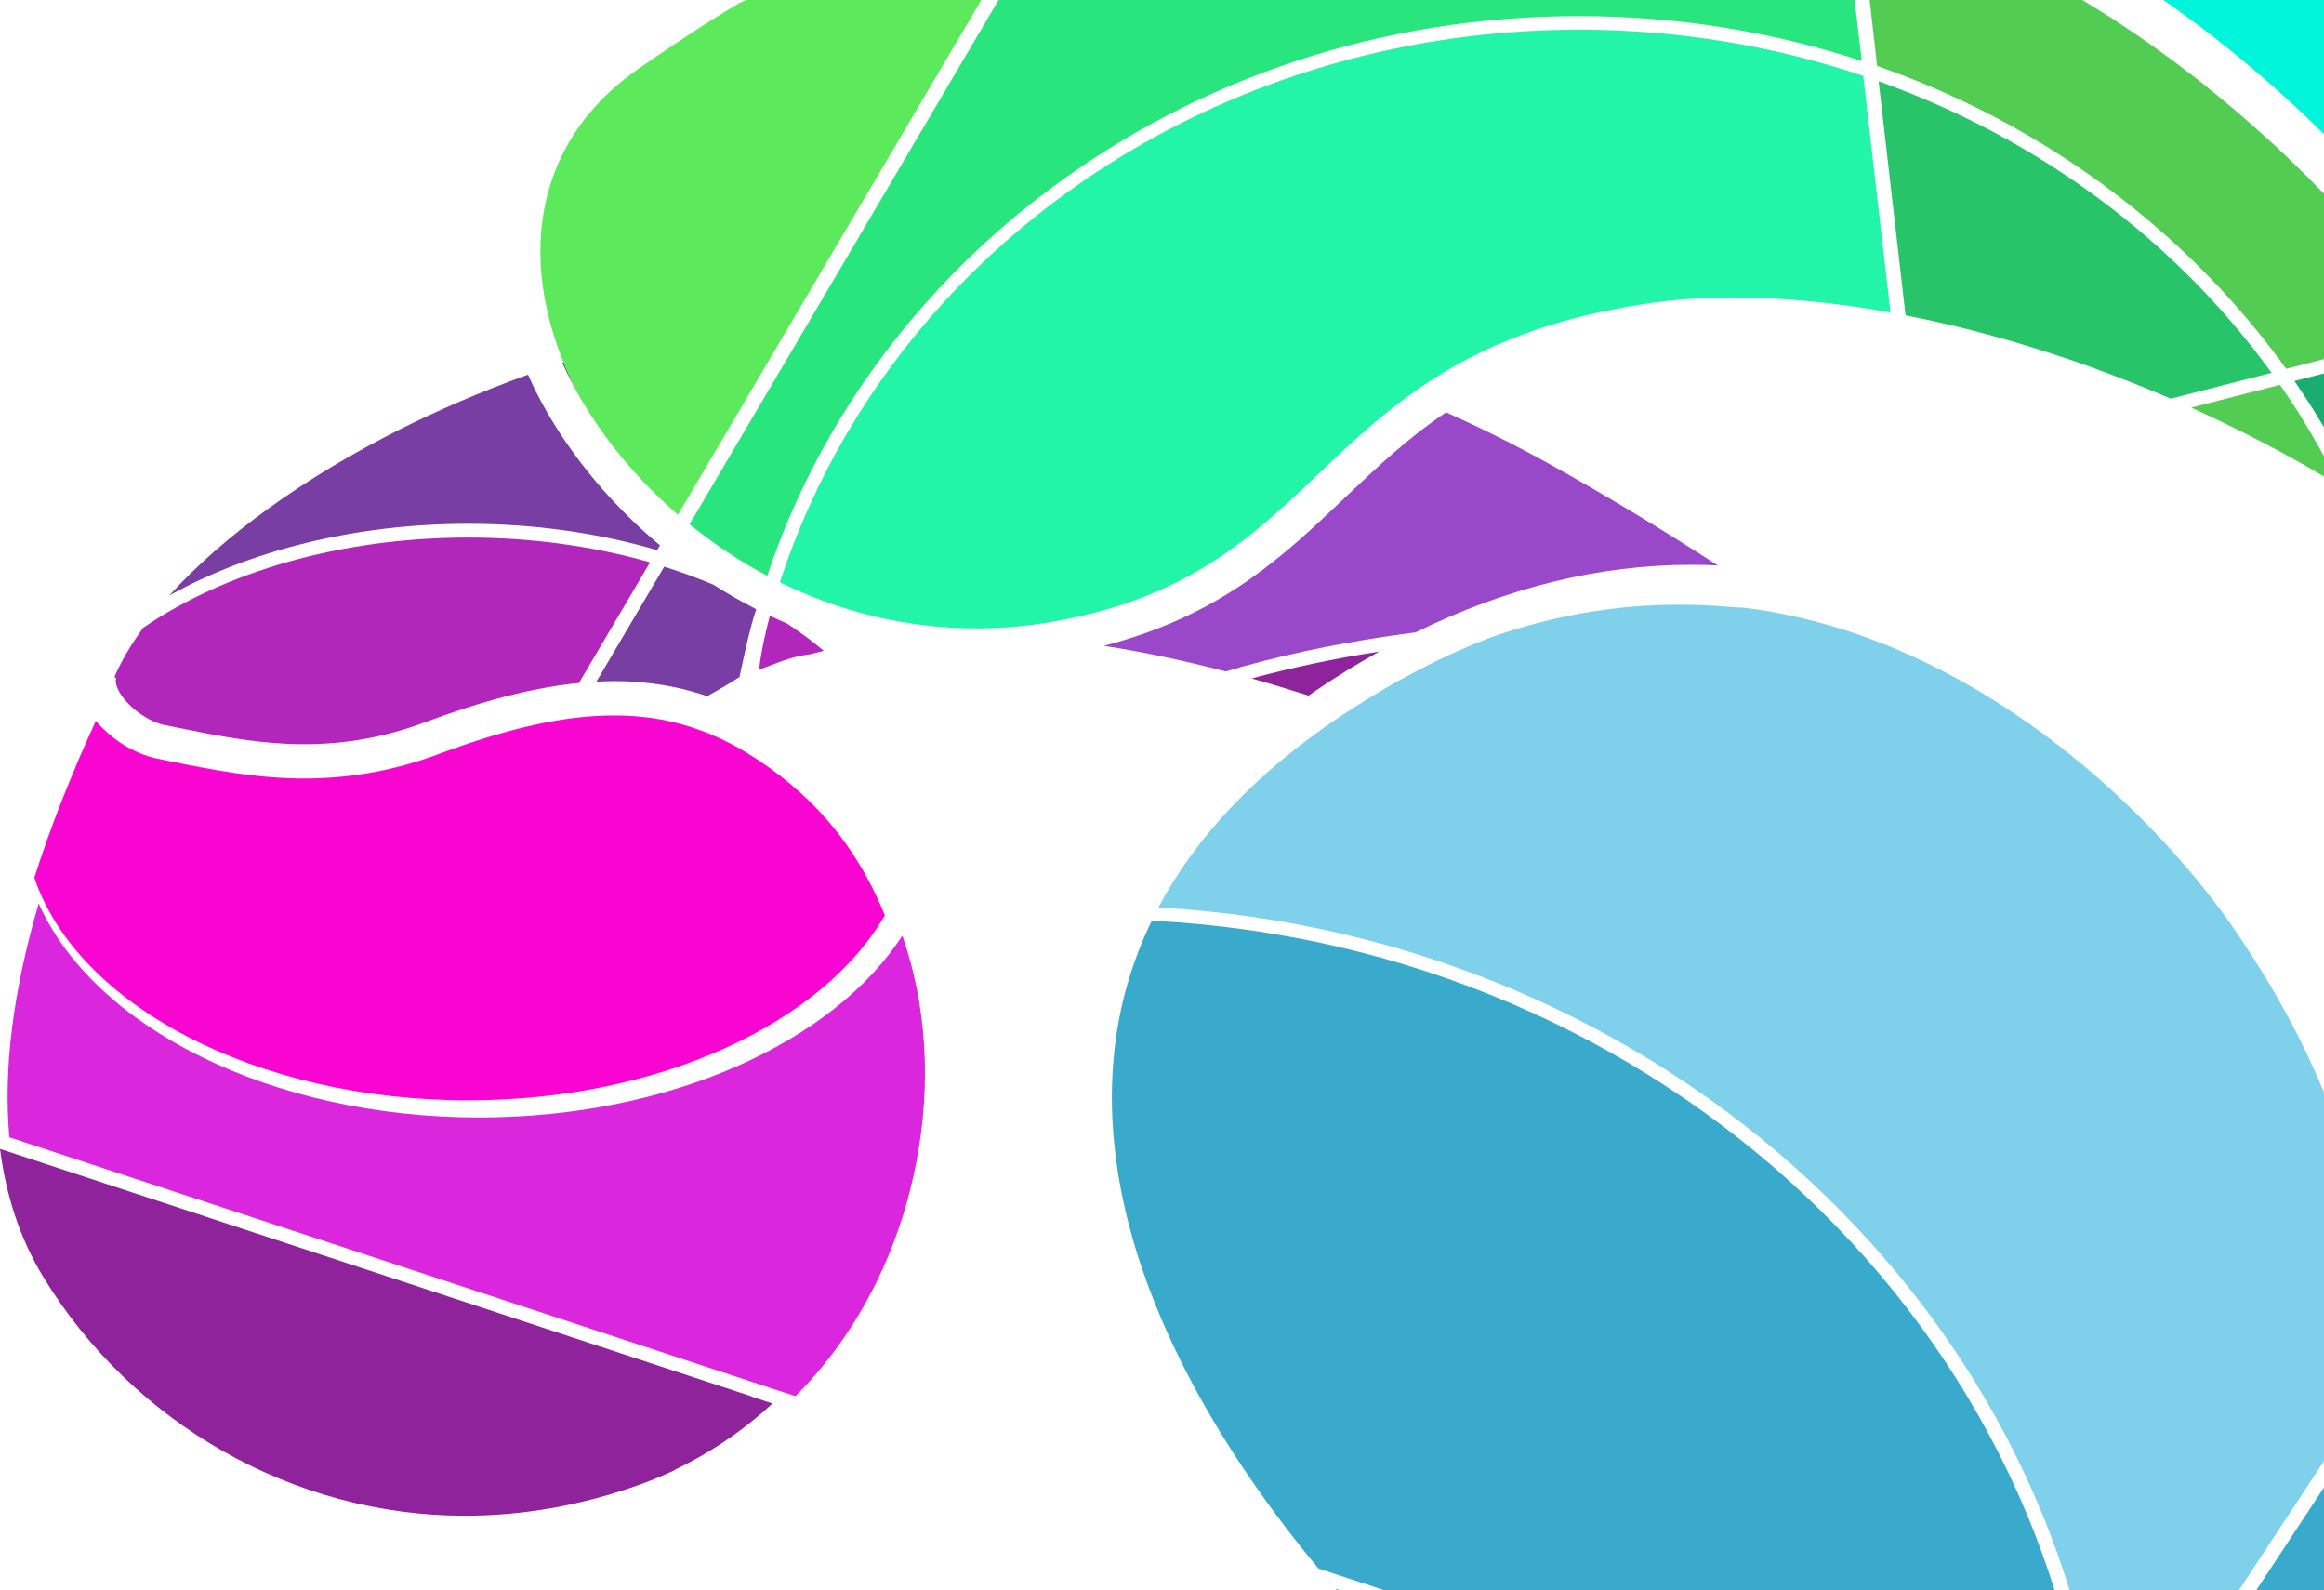
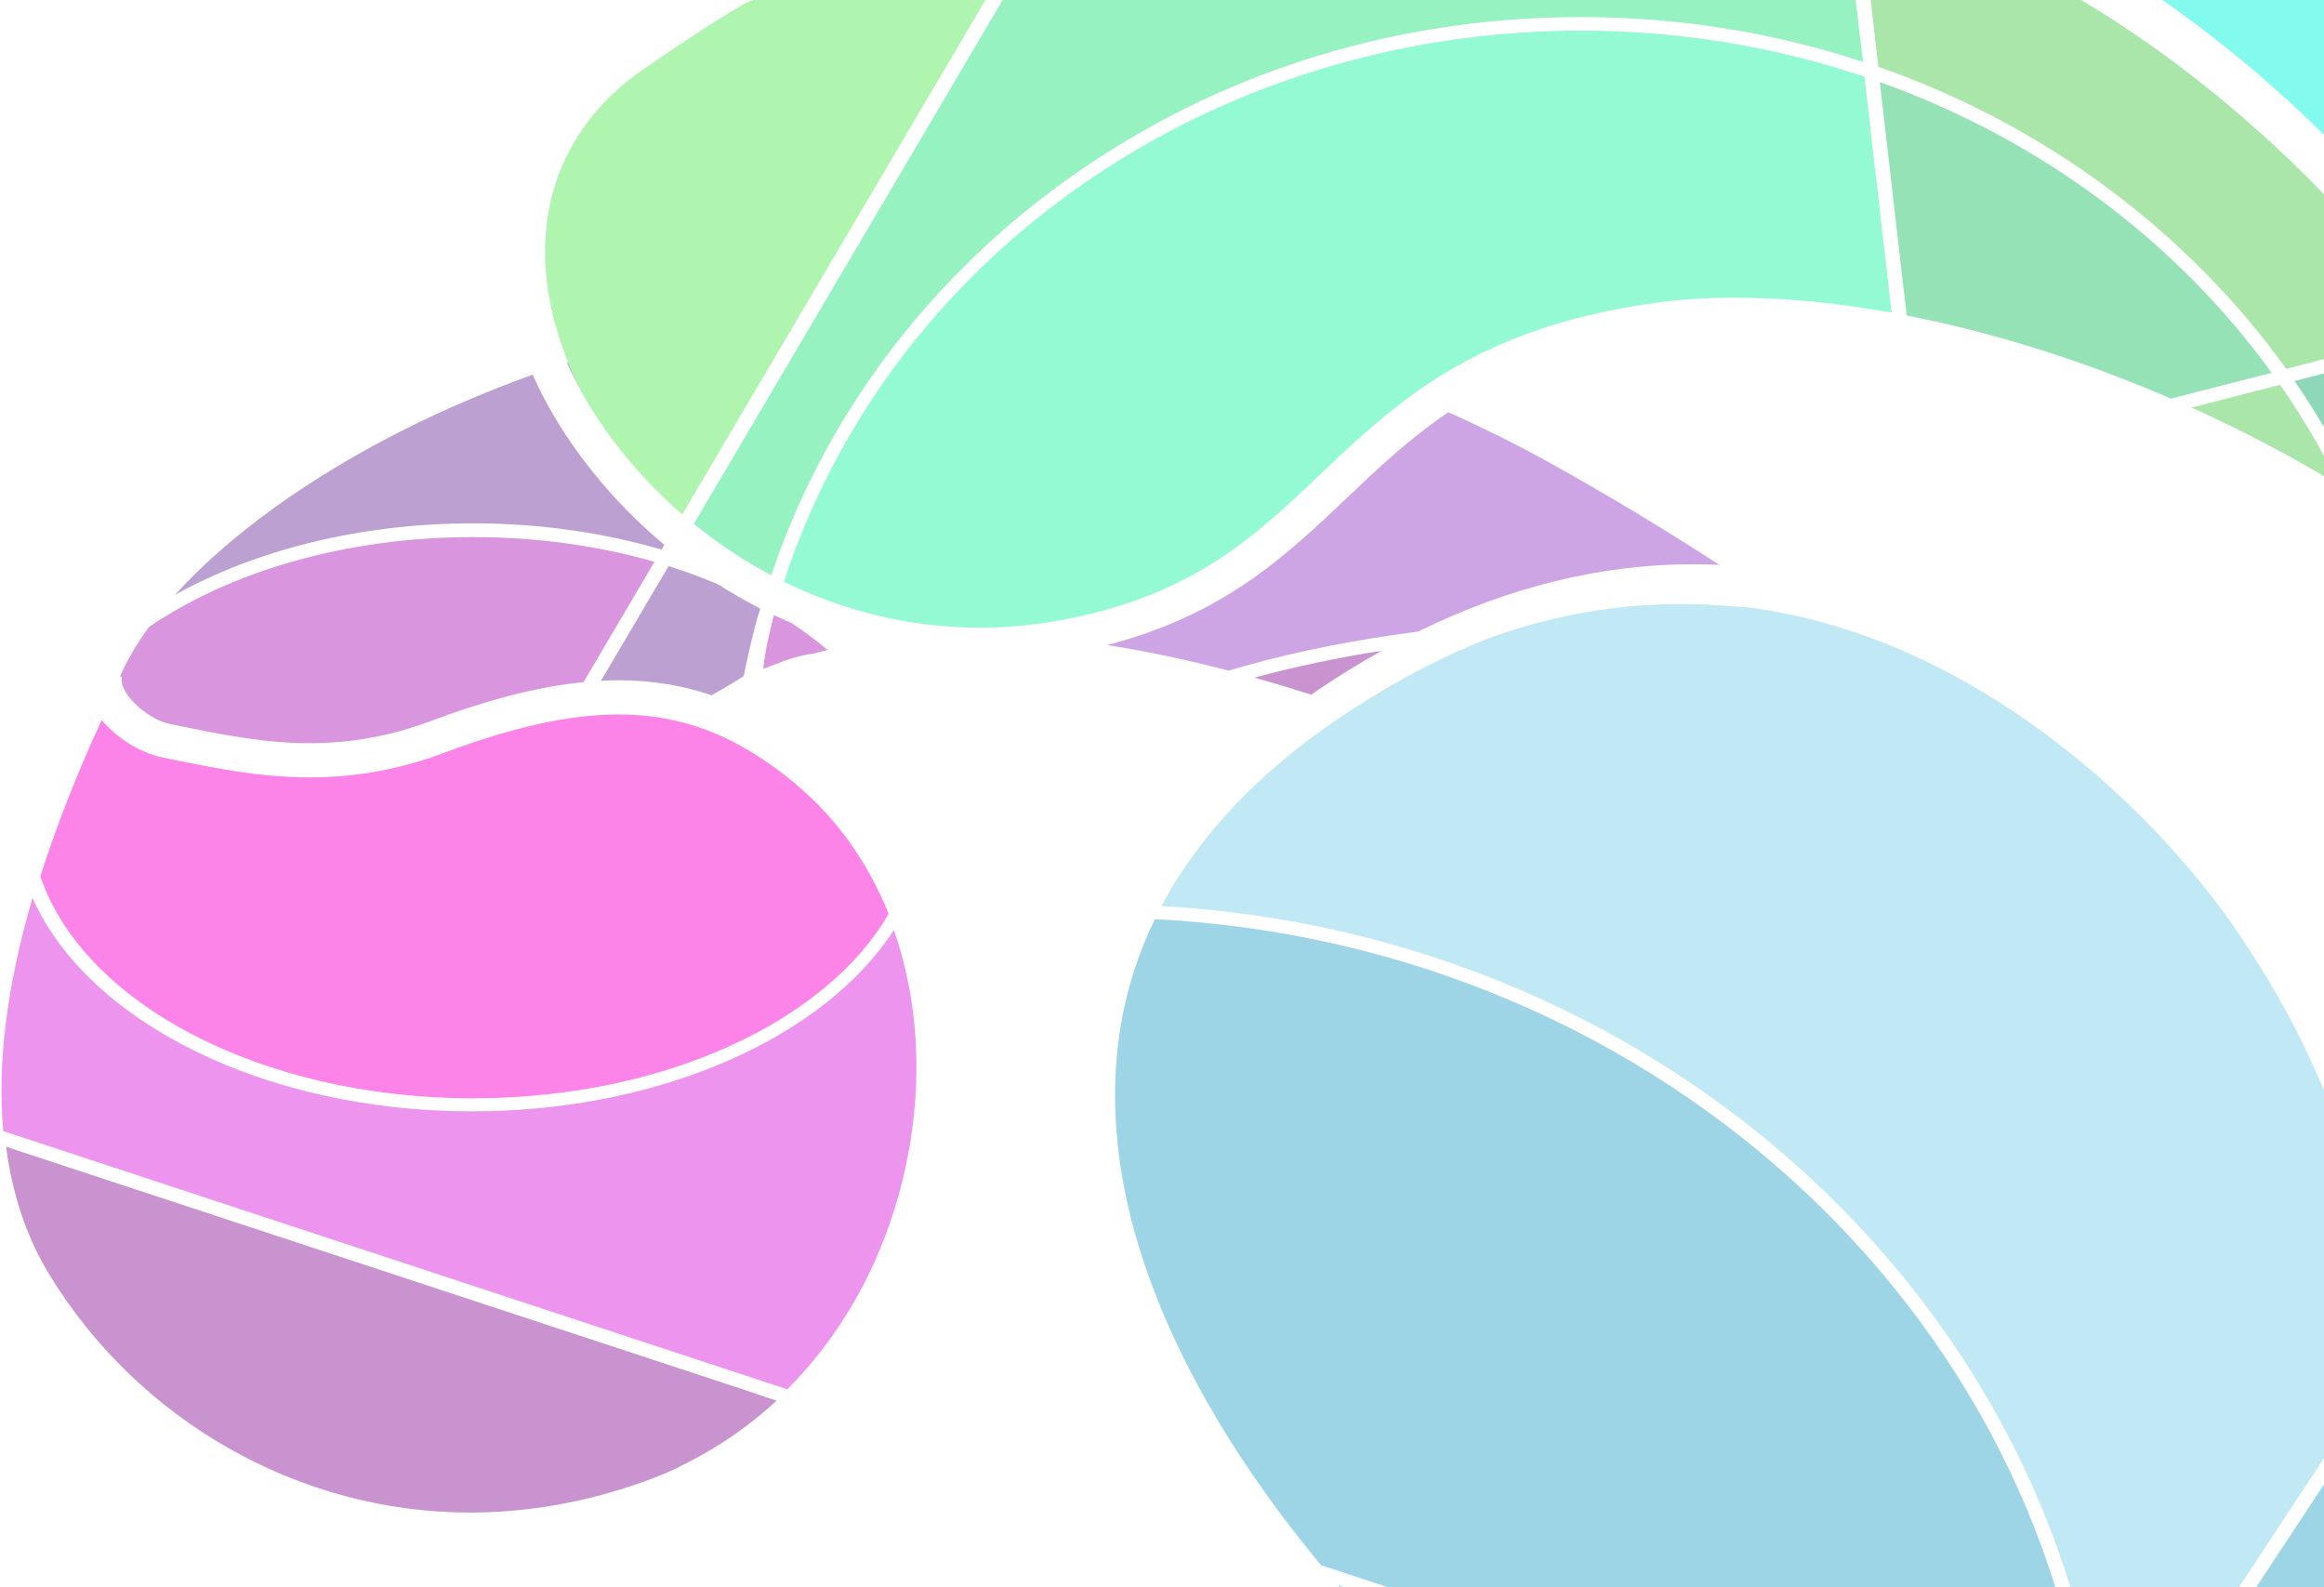
- <svg xmlns="http://www.w3.org/2000/svg" width="1141" height="780" viewBox="0 0 1141 780" fill="none">
-   <path d="M1176.92 675.547L1035.26 890.592C1035.35 892.708 1035.43 894.783 1035.52 896.859L1175.1 929.37C1175.44 926.603 1175.84 923.836 1176.14 921.069C1187.31 819.914 1185.45 739.43 1176.97 675.547H1176.92Z" fill="#3AAACC" />
-   <path d="M785.587 1010.83L786.456 1010.67C786.804 1012.05 794.674 1044.76 794.674 1089.12C794.674 1101.89 793.979 1116.17 792.022 1131.23L837.026 1178.63L1020.39 900.356L1020.65 899.99L655.793 779.874C655.793 779.874 656.098 780.24 656.272 780.403C726.147 860.602 769.716 938.605 785.63 1010.83H785.587Z" fill="#2D899E" />
-   <path d="M1027.95 888.8C1016.82 653.939 815.85 464.529 565.481 451.915C556.654 470.144 550.741 489.268 547.915 509.369C533.392 612.558 600.136 713.265 647.314 769.905L1024.52 894.09L1028 888.8H1027.95Z" fill="#3AAACC" />
-   <path d="M1115.22 182.957C1068.48 118.383 1001.26 68.09 922.337 39.892L935.555 154.8C978.168 163.101 1022.65 177.098 1065.74 195.693L1115.22 182.998V182.957Z" fill="#27C46A" />
-   <path d="M1326.37 406.464C1326.11 405.813 1325.89 405.121 1325.63 404.47C1324.8 402.192 1323.94 399.954 1323.11 397.716C1321.98 394.623 1320.8 391.572 1319.63 388.52C1318.72 386.201 1317.85 383.881 1316.93 381.603C1315.76 378.673 1314.63 375.743 1313.46 372.814C1312.54 370.494 1311.59 368.216 1310.67 365.896C1309.5 363.007 1308.33 360.159 1307.11 357.311C1306.19 355.032 1305.24 352.794 1304.28 350.556C1303.06 347.667 1301.85 344.819 1300.59 341.971C1299.63 339.814 1298.72 337.617 1297.76 335.461C1296.45 332.49 1295.11 329.52 1293.76 326.59C1292.89 324.596 1291.98 322.643 1291.06 320.649C1289.41 317.069 1287.76 313.529 1286.11 309.989C1285.5 308.687 1284.89 307.385 1284.28 306.123C1282.02 301.403 1279.76 296.765 1277.45 292.126C1276.54 290.336 1275.67 288.545 1274.76 286.755C1273.32 283.866 1271.84 280.977 1270.37 278.129C1269.32 276.094 1268.28 274.1 1267.24 272.107C1266.5 270.683 1265.76 269.299 1265.02 267.875C1264.5 266.898 1263.93 265.881 1263.41 264.905C1262.06 262.423 1260.71 259.981 1259.36 257.54C1258.23 255.505 1257.06 253.43 1255.93 251.396C1254.58 248.995 1253.19 246.635 1251.84 244.234C1250.67 242.2 1249.49 240.206 1248.32 238.171C1246.93 235.811 1245.54 233.492 1244.15 231.132C1242.97 229.179 1241.8 227.185 1240.58 225.232C1239.15 222.872 1237.67 220.512 1236.19 218.193C1235.01 216.321 1233.88 214.449 1232.71 212.618C1231.1 210.096 1229.49 207.573 1227.84 205.091C1226.8 203.463 1225.75 201.836 1224.71 200.249C1222.1 196.302 1219.45 192.355 1216.8 188.449C1215.84 187.065 1214.88 185.682 1213.93 184.298C1212.14 181.735 1210.36 179.131 1208.53 176.608C1207.32 174.899 1206.1 173.231 1204.88 171.562C1203.93 170.22 1202.97 168.918 1202.01 167.615L1126.48 187.024C1139.27 205.538 1150.27 224.988 1159.49 245.17C1213.75 279.797 1277.67 332.124 1326.46 406.464H1326.37Z" fill="#1AAD71" />
-   <path d="M1075.74 200.087C1100.74 211.358 1125.18 224.175 1148.4 238.335C1140.01 221.123 1130.31 204.603 1119.4 188.897L1075.74 200.087Z" fill="#52CC52" />
-   <path d="M1285.71 268.079C1290.67 277.56 1295.59 287.122 1300.37 296.969L1357.29 389.009L1426.68 283.623C1413.77 261.487 1399.68 239.718 1384.29 218.438C1240.19 19.058 1016.48 -100 785.891 -100C902.162 -88.688 1005.56 -47.185 1093.92 23.819C1169.01 84.121 1233.1 165.826 1285.71 268.038V268.079Z" fill="#00F5DA" />
-   <path d="M388.902 385.509C374.031 373.139 359.595 364.391 344.811 358.816C331.115 353.649 316.939 351.167 301.503 351.167C277.328 351.167 249.89 357.229 215.235 370.169C209.887 372.203 204.495 373.912 199.104 375.418C185.624 379.161 172.058 381.318 158.013 381.928C155.187 382.05 152.404 382.131 149.534 382.131C125.228 382.131 102.878 377.574 83.181 373.587L76.789 372.284C75.354 372 73.876 371.593 72.441 371.104C71.963 370.942 71.484 370.738 71.006 370.576C70.006 370.209 69.006 369.884 68.049 369.436C67.484 369.192 66.919 368.948 66.354 368.663C65.441 368.216 64.571 367.768 63.658 367.32C63.093 366.995 62.527 366.669 61.962 366.344C61.092 365.856 60.223 365.327 59.397 364.757C58.875 364.391 58.309 364.024 57.788 363.658C56.918 363.048 56.135 362.438 55.309 361.787C54.831 361.42 54.353 361.054 53.874 360.647C52.961 359.874 52.092 359.06 51.222 358.247C50.918 357.921 50.526 357.636 50.222 357.311C49.091 356.212 48.048 355.073 47.048 353.852C34.612 380.951 24.568 406.586 16.871 430.837C37.873 493.174 125.358 540.089 229.802 540.089C323.723 540.089 403.903 502.207 434.427 449.269C424.296 424.164 408.904 402.232 388.815 385.549L388.902 385.509Z" fill="#F805D1" />
-   <path d="M379.292 688.892L376.509 687.997L369.335 685.637C369.335 685.637 369.335 685.637 369.422 685.556L0 563.934C3.044 587.372 10.044 608.327 21.132 626.597C65.136 698.983 144.447 743.986 228.193 743.986C257.151 743.986 286.328 738.778 314.852 728.443C320.461 726.408 325.896 724.13 331.245 721.607C331.375 721.485 331.505 721.403 331.592 721.281C341.158 716.724 350.246 711.394 358.855 705.372C366.03 700.367 372.857 694.833 379.292 688.892Z" fill="#8F239B" />
-   <path d="M443.036 459.238C409.121 511.605 328.766 548.511 235.28 548.511C132.663 548.511 45.917 504.037 19.002 443.45C6.392 486.541 1.565 524.83 4.609 558.236L380.118 681.892L387.51 684.293L390.554 685.31C400.642 675.219 409.686 663.988 417.6 651.781C423.557 642.586 428.861 632.861 433.47 622.648C440.732 606.494 446.254 589.16 449.82 570.85C457.472 531.421 454.733 492.807 443.036 459.278V459.238Z" fill="#DA26DD" />
-   <path d="M843.417 277.558C816.024 259.817 788.152 242.971 759.888 227.306C743.452 218.191 726.799 209.931 709.971 202.404C691.057 215.099 675.708 229.666 660.011 244.558C645.792 258.067 631.095 272.024 613.572 284.312C591.918 299.489 568.742 310.069 541.914 316.986C561.09 319.956 581.048 324.188 601.832 329.6C604.615 328.786 607.398 327.932 610.181 327.158C636.313 319.916 663.75 314.463 694.057 310.516C694.361 310.476 694.666 310.435 695.014 310.394C739.756 288.422 785.064 277.232 830.286 277.232C834.677 277.232 839.025 277.314 843.374 277.558H843.417Z" fill="#9948C9" />
-   <path d="M372.683 328.707C381.684 325.492 387.684 322.4 397.946 321.098C400.077 320.528 402.251 319.958 404.425 319.429C398.859 314.709 392.815 310.274 386.38 306.042C383.554 304.822 380.771 303.601 377.988 302.258C376.901 306.368 373.857 317.965 372.683 328.666V328.707Z" fill="#B127BB" />
-   <path d="M326.114 278.128L292.807 334.605C295.764 334.442 298.634 334.32 301.503 334.32C303.634 334.32 305.721 334.361 307.852 334.442C308.504 334.442 309.2 334.524 309.852 334.565C311.243 334.646 312.635 334.727 314.07 334.849C314.896 334.931 315.679 335.012 316.461 335.094C317.722 335.216 318.94 335.338 320.201 335.5C321.027 335.622 321.853 335.745 322.723 335.867C323.897 336.029 325.071 336.233 326.245 336.396C327.071 336.558 327.94 336.721 328.767 336.843C329.941 337.047 331.071 337.291 332.202 337.535C333.028 337.698 333.897 337.901 334.724 338.105C335.854 338.349 336.985 338.634 338.115 338.959C338.941 339.203 339.768 339.407 340.594 339.651C341.724 339.976 342.855 340.302 343.985 340.668C344.811 340.912 345.594 341.156 346.377 341.441C346.681 341.522 346.986 341.604 347.246 341.726C360.508 334.28 360.813 333.588 363.074 332.327C363.074 332.327 367.857 308.605 371.292 299.042C364.074 295.34 357.073 291.311 350.334 287.039C342.594 283.784 334.506 280.773 326.114 278.169V278.128Z" fill="#793EA3" />
-   <path d="M56.092 332.411L57.005 332.736C56.44 334.811 57.266 337.7 59.353 340.915C63.875 347.791 73.224 354.343 80.616 355.848L87.051 357.15C104.313 360.649 122.097 364.271 141.273 365.125C144.012 365.247 146.751 365.288 149.578 365.288C169.971 365.288 189.277 361.748 208.583 354.546C237.672 343.682 262.152 337.416 284.241 335.259L319.157 276.015C291.894 268.243 261.717 263.849 229.932 263.849C166.884 263.849 110.053 280.938 70.267 308.16C65.571 314.67 61.527 321.14 58.396 327.487C57.57 329.115 56.831 330.743 56.135 332.411H56.092Z" fill="#B127BB" />
-   <path d="M646.4 338.718C656.618 331.801 666.88 325.534 677.185 319.797C655.053 323.256 634.356 327.65 614.485 333.021C623.659 335.585 633.008 338.433 642.487 341.444C643.791 340.549 645.052 339.613 646.357 338.718H646.4Z" fill="#8F239B" />
-   <path d="M276.762 177.872C276.544 177.954 276.327 177.994 276.109 178.076C277.196 180.517 278.327 182.918 279.544 185.359C280.718 187.719 281.979 190.039 283.327 192.399C283.284 192.317 283.197 192.195 283.153 192.114C280.762 187.353 278.675 182.592 276.762 177.872Z" fill="#5D5D5D" />
-   <path d="M263.283 192.561C261.848 189.672 260.5 186.783 259.239 183.894C235.368 192.48 214.54 201.676 197.147 210.343C149.274 234.268 109.314 263.321 83.138 292.292C122.532 270.401 173.841 257.095 229.889 257.095C262.935 257.095 294.329 261.734 322.636 270.034L324.027 267.674C297.373 245.376 276.632 218.887 263.283 192.521V192.561Z" fill="#793EA3" />
-   <path d="M1171.66 642.341C1162.4 591.927 1149.05 553.516 1135.88 524.382C1123.01 495.94 1110.31 476.368 1101.74 463.185C1067.35 410.207 986.69 325.938 880.681 302.501C872.724 300.751 864.637 299.327 856.375 298.31C846.331 298.269 797.283 290.05 733.061 312.47C709.624 321.259 686.274 333.303 663.055 348.399C661.011 349.742 658.924 351.044 656.837 352.468C616.573 379.649 587.136 410.776 568.699 445.444C817.937 459.36 1018.26 646.004 1034.48 878.871L1175.31 665.087C1174.18 657.275 1172.92 649.706 1171.57 642.423L1171.66 642.341Z" fill="#7FD0EA" />
-   <path d="M899.683 -54.387C897.335 -55.078 894.987 -55.811 892.639 -56.462C890.856 -56.991 889.074 -57.479 887.247 -58.008C884.856 -58.659 882.421 -59.31 879.986 -59.961C878.247 -60.409 876.464 -60.897 874.724 -61.344C872.159 -61.995 869.55 -62.606 866.985 -63.216C865.332 -63.623 863.724 -64.03 862.115 -64.396C859.028 -65.088 855.94 -65.739 852.897 -66.431C851.723 -66.675 850.549 -66.919 849.375 -67.204C845.113 -68.058 840.852 -68.913 836.547 -69.686C835.46 -69.889 834.33 -70.052 833.243 -70.255C830.025 -70.825 826.807 -71.395 823.546 -71.883C821.938 -72.127 820.285 -72.371 818.676 -72.615C815.937 -73.022 813.154 -73.429 810.415 -73.796C808.632 -74.04 806.806 -74.284 805.023 -74.487C802.371 -74.813 799.762 -75.138 797.153 -75.464C795.283 -75.667 793.413 -75.871 791.5 -76.074C788.891 -76.359 786.282 -76.603 783.674 -76.847C781.76 -77.01 779.891 -77.173 777.977 -77.336C775.325 -77.539 772.673 -77.742 770.02 -77.946C768.151 -78.068 766.281 -78.19 764.411 -78.312C761.628 -78.475 758.845 -78.638 756.063 -78.76C754.28 -78.841 752.497 -78.963 750.671 -79.004C747.627 -79.126 744.54 -79.207 741.453 -79.289C739.931 -79.329 738.409 -79.411 736.887 -79.411C732.278 -79.492 727.625 -79.573 722.973 -79.573C718.32 -79.573 713.929 -79.533 709.45 -79.451C707.537 -79.451 705.624 -79.329 703.71 -79.289C701.145 -79.207 698.58 -79.167 696.014 -79.085C694.362 -79.004 692.753 -78.922 691.144 -78.841C688.318 -78.719 685.492 -78.597 682.665 -78.434C681.056 -78.353 679.491 -78.231 677.882 -78.109C675.056 -77.946 672.23 -77.783 669.403 -77.58C667.403 -77.417 665.403 -77.254 663.403 -77.091C661.011 -76.888 658.62 -76.725 656.228 -76.522C654.141 -76.318 652.054 -76.115 650.01 -75.911C647.749 -75.708 645.445 -75.504 643.184 -75.26C641.184 -75.057 639.183 -74.813 637.183 -74.569C634.835 -74.325 632.531 -74.04 630.226 -73.755C628.313 -73.511 626.4 -73.267 624.487 -73.022C622.139 -72.697 619.747 -72.412 617.443 -72.087C615.573 -71.842 613.747 -71.558 611.877 -71.273C609.529 -70.907 607.137 -70.581 604.789 -70.215C602.876 -69.889 600.963 -69.605 599.05 -69.279C596.789 -68.913 594.528 -68.587 592.31 -68.18C590.397 -67.855 588.527 -67.529 586.657 -67.163C584.396 -66.756 582.135 -66.39 579.874 -65.983C578.091 -65.658 576.352 -65.291 574.569 -64.966C572.265 -64.518 569.96 -64.071 567.612 -63.623C565.96 -63.298 564.308 -62.931 562.655 -62.606C560.307 -62.118 557.916 -61.629 555.524 -61.141C553.916 -60.816 552.35 -60.449 550.741 -60.083C548.35 -59.554 545.958 -59.066 543.61 -58.496C541.958 -58.13 540.349 -57.723 538.74 -57.357C536.436 -56.828 534.131 -56.299 531.87 -55.729C530.218 -55.322 528.609 -54.916 526.957 -54.509C525.174 -54.061 523.391 -53.614 521.609 -53.166L400.686 151.951L338.55 257.337C350.16 266.777 362.9 275.363 376.684 282.646C392.946 233.819 419.47 188.246 454.429 148.858C472.344 128.676 492.432 110.081 514.478 93.561C589.179 37.532 679.404 7.909 775.369 7.909C823.242 7.909 870.029 15.478 914.076 29.963L904.249 -52.962C902.77 -53.41 901.292 -53.858 899.814 -54.346L899.683 -54.387Z" fill="#29E57E" />
-   <path d="M1196.14 159.846C1194.58 157.771 1193.05 155.737 1191.49 153.743C1190.14 151.993 1188.79 150.243 1187.45 148.534C1185.92 146.541 1184.36 144.588 1182.79 142.634C1181.4 140.925 1180.05 139.216 1178.66 137.508C1177.1 135.595 1175.49 133.683 1173.92 131.77C1172.53 130.102 1171.14 128.474 1169.75 126.806C1168.14 124.894 1166.49 123.022 1164.83 121.15C1163.44 119.563 1162.1 117.976 1160.7 116.39C1158.96 114.436 1157.23 112.483 1155.44 110.571C1154.14 109.147 1152.83 107.682 1151.53 106.258C1149.36 103.939 1147.18 101.619 1145.01 99.3C1143.7 97.957 1142.44 96.574 1141.14 95.231C1138.44 92.464 1135.75 89.697 1133.05 87.012C1131.74 85.71 1130.44 84.448 1129.14 83.187C1127.27 81.315 1125.35 79.484 1123.48 77.653C1122.05 76.269 1120.61 74.927 1119.14 73.584C1117.35 71.916 1115.57 70.207 1113.74 68.579C1112.27 67.196 1110.74 65.853 1109.22 64.51C1107.44 62.923 1105.66 61.336 1103.87 59.749C1102.35 58.407 1100.79 57.064 1099.26 55.762C1097.48 54.216 1095.65 52.71 1093.83 51.164C1092.26 49.862 1090.74 48.56 1089.18 47.258C1087.31 45.752 1085.48 44.247 1083.61 42.782C1082.09 41.561 1080.52 40.3 1079 39.079C1077.04 37.574 1075.13 36.068 1073.13 34.563C1071.65 33.423 1070.17 32.284 1068.65 31.145C1066.48 29.517 1064.26 27.93 1062.04 26.303C1060.78 25.367 1059.52 24.431 1058.22 23.536C1054.78 21.094 1051.35 18.694 1047.87 16.334C1046.69 15.52 1045.52 14.787 1044.35 13.974C1041.95 12.387 1039.56 10.759 1037.17 9.213C1035.65 8.236 1034.13 7.3 1032.65 6.365C1030.52 5.022 1028.43 3.679 1026.3 2.418C1024.69 1.441 1023.08 0.465 1021.47 -0.512C1019.43 -1.733 1017.39 -2.953 1015.3 -4.174C1013.65 -5.151 1011.95 -6.086 1010.3 -7.063C1008.26 -8.202 1006.21 -9.342 1004.17 -10.481C1002.47 -11.417 1000.78 -12.312 999.082 -13.248C996.995 -14.387 994.908 -15.445 992.82 -16.584C991.125 -17.439 989.472 -18.334 987.777 -19.189C985.602 -20.287 983.428 -21.345 981.254 -22.444C979.602 -23.258 977.993 -24.031 976.341 -24.844C973.993 -25.984 971.601 -27.082 969.21 -28.181C967.731 -28.873 966.297 -29.564 964.818 -30.215C961.557 -31.68 958.296 -33.104 955.035 -34.488C954.252 -34.813 953.469 -35.18 952.643 -35.505C948.947 -37.051 945.208 -38.557 941.468 -40.062C940.034 -40.632 938.599 -41.161 937.164 -41.69C934.598 -42.666 932.076 -43.643 929.511 -44.579C927.859 -45.189 926.206 -45.759 924.554 -46.369C922.206 -47.224 919.814 -48.038 917.423 -48.851C915.684 -49.421 913.944 -49.991 912.205 -50.56L921.597 32.365C974.254 50.757 1022.78 79.159 1064.35 116.471C1086.35 136.205 1105.74 157.852 1122.4 181.046L1197.75 161.718C1197.27 161.067 1196.79 160.416 1196.32 159.805L1196.14 159.846Z" fill="#52CC52" />
-   <path d="M508.738 -49.953C507.303 -49.587 505.868 -49.18 504.389 -48.773C502.085 -48.163 499.78 -47.512 497.476 -46.902C496.128 -46.535 494.78 -46.129 493.432 -45.722C491.084 -45.071 488.736 -44.379 486.431 -43.687C485.04 -43.28 483.692 -42.873 482.344 -42.467C480.083 -41.775 477.822 -41.124 475.561 -40.432C474.343 -40.066 473.126 -39.7 471.908 -39.293C469.56 -38.56 467.212 -37.828 464.908 -37.095C463.777 -36.729 462.69 -36.363 461.56 -36.038C459.168 -35.264 456.777 -34.491 454.472 -33.718C453.429 -33.393 452.429 -33.026 451.385 -32.66C448.993 -31.887 446.559 -31.073 444.211 -30.26C443.254 -29.934 442.297 -29.608 441.341 -29.242C438.949 -28.428 436.558 -27.615 434.21 -26.76C433.253 -26.435 432.34 -26.069 431.427 -25.743C429.079 -24.889 426.731 -24.075 424.426 -23.22C423.6 -22.935 422.817 -22.61 422.035 -22.325C419.643 -21.43 417.208 -20.575 414.86 -19.64C414.295 -19.436 413.686 -19.192 413.077 -18.948C410.556 -17.971 408.034 -17.035 405.512 -16.059C405.033 -15.896 404.555 -15.693 404.033 -15.489C401.468 -14.472 398.902 -13.495 396.38 -12.478C396.033 -12.356 395.728 -12.193 395.38 -12.071C392.728 -11.013 390.119 -9.955 387.51 -8.897C387.38 -8.857 387.293 -8.816 387.162 -8.775C378.77 -5.357 370.726 -1.94 363.073 1.438C361.769 2.211 360.508 2.984 359.247 3.757C358.29 4.327 357.247 4.937 356.29 5.547C354.768 6.483 353.29 7.419 351.812 8.314C351.029 8.803 350.246 9.291 349.464 9.779C347.855 10.796 346.289 11.814 344.681 12.831C344.115 13.197 343.507 13.563 342.941 13.97C341.246 15.028 339.637 16.127 338.028 17.185C337.55 17.47 337.115 17.795 336.636 18.08C334.897 19.219 333.201 20.358 331.506 21.498C331.201 21.701 330.853 21.905 330.549 22.108C328.853 23.247 327.201 24.346 325.549 25.485C325.288 25.689 324.983 25.852 324.722 26.055C322.94 27.235 321.244 28.456 319.505 29.595C319.374 29.676 319.244 29.758 319.113 29.88C317.287 31.141 315.504 32.362 313.765 33.542C305.286 39.361 297.72 46.074 291.285 53.358C262.587 85.991 257.586 130.79 276.718 177.95C278.632 182.67 280.719 187.39 283.11 192.191C283.11 192.272 283.241 192.394 283.284 192.476C295.068 213.634 311.895 234.549 332.854 252.697L391.684 152.885L511.694 -50.686C510.694 -50.442 509.651 -50.157 508.651 -49.872L508.738 -49.953Z" fill="#5CEA5C" />
-   <path d="M914.771 37.248C871.202 22.599 824.198 14.584 775.238 14.584C651.402 14.584 538.914 65.568 463.038 148.737C427.296 187.922 399.729 234.267 382.901 285.821C411.338 299.778 443.906 308.445 479.475 308.445C491.693 308.445 504.042 307.387 516.217 305.271C550.089 299.452 577.57 288.507 602.745 270.847C619.182 259.332 632.748 246.433 647.14 232.762C660.881 219.7 674.795 206.517 691.361 194.432C719.625 173.802 755.628 156.387 811.719 148.575C823.894 146.866 837.2 146.011 851.157 146.011C875.464 146.011 901.379 148.575 928.164 153.376L914.771 37.248Z" fill="#22F4A8" />
+ <svg xmlns="http://www.w3.org/2000/svg" width="1144" height="781" viewBox="0 0 1144 781" fill="none">
+   <g opacity="0.49">
+     <path d="M1179.92 676.047L1038.26 891.092C1038.35 893.208 1038.43 895.283 1038.52 897.359L1178.1 929.87C1178.44 927.103 1178.84 924.336 1179.14 921.569C1190.31 820.414 1188.45 739.93 1179.97 676.047H1179.92Z" fill="#3AAACC" />
+     <path d="M788.587 1011.33L789.456 1011.17C789.804 1012.55 797.674 1045.26 797.674 1089.62C797.674 1102.39 796.979 1116.67 795.022 1131.73L840.026 1179.13L1023.39 900.856L1023.65 900.49L658.793 780.374C658.793 780.374 659.098 780.74 659.272 780.903C729.147 861.102 772.716 939.105 788.63 1011.33H788.587Z" fill="#2D899E" />
+     <path d="M1030.95 889.3C1019.82 654.439 818.85 465.029 568.481 452.415C559.654 470.644 553.741 489.768 550.915 509.869C536.392 613.058 603.136 713.765 650.314 770.405L1027.52 894.59L1031 889.3H1030.95Z" fill="#3AAACC" />
+     <path d="M1118.22 183.457C1071.48 118.883 1004.26 68.59 925.337 40.392L938.555 155.3C981.168 163.6 1025.65 177.598 1068.74 196.193L1118.22 183.498V183.457Z" fill="#27C46A" />
+     <path d="M1329.37 406.964C1329.11 406.313 1328.89 405.621 1328.63 404.97C1327.8 402.692 1326.94 400.454 1326.11 398.216C1324.98 395.123 1323.8 392.072 1322.63 389.02C1321.72 386.701 1320.85 384.381 1319.93 382.103C1318.76 379.173 1317.63 376.243 1316.46 373.314C1315.54 370.994 1314.59 368.716 1313.67 366.396C1312.5 363.507 1311.33 360.659 1310.11 357.811C1309.19 355.532 1308.24 353.294 1307.28 351.056C1306.06 348.167 1304.85 345.319 1303.59 342.471C1302.63 340.314 1301.72 338.117 1300.76 335.961C1299.45 332.99 1298.11 330.02 1296.76 327.09C1295.89 325.096 1294.98 323.143 1294.06 321.149C1292.41 317.569 1290.76 314.029 1289.11 310.489C1288.5 309.187 1287.89 307.885 1287.28 306.623C1285.02 301.903 1282.76 297.265 1280.45 292.626C1279.54 290.836 1278.67 289.045 1277.76 287.255C1276.32 284.366 1274.84 281.477 1273.37 278.629C1272.32 276.594 1271.28 274.6 1270.24 272.607C1269.5 271.183 1268.76 269.799 1268.02 268.375C1267.5 267.398 1266.93 266.381 1266.41 265.405C1265.06 262.923 1263.71 260.481 1262.36 258.04C1261.23 256.005 1260.06 253.93 1258.93 251.896C1257.58 249.495 1256.19 247.135 1254.84 244.734C1253.67 242.7 1252.49 240.706 1251.32 238.671C1249.93 236.311 1248.54 233.992 1247.15 231.632C1245.97 229.679 1244.8 227.685 1243.58 225.732C1242.15 223.372 1240.67 221.012 1239.19 218.693C1238.01 216.821 1236.88 214.949 1235.71 213.118C1234.1 210.596 1232.49 208.073 1230.84 205.591C1229.8 203.963 1228.75 202.336 1227.71 200.749C1225.1 196.802 1222.45 192.855 1219.8 188.949C1218.84 187.565 1217.88 186.182 1216.93 184.798C1215.14 182.235 1213.36 179.631 1211.53 177.108C1210.32 175.399 1209.1 173.731 1207.88 172.062C1206.93 170.72 1205.97 169.418 1205.01 168.115L1129.48 187.524C1142.27 206.038 1153.27 225.488 1162.49 245.67C1216.75 280.297 1280.67 332.624 1329.46 406.964H1329.37Z" fill="#1AAD71" />
+     <path d="M1078.74 200.587C1103.74 211.858 1128.18 224.675 1151.4 238.835C1143.01 221.623 1133.31 205.103 1122.4 189.397L1078.74 200.587Z" fill="#52CC52" />
+     <path d="M1288.71 268.579C1293.67 278.06 1298.59 287.622 1303.37 297.469L1360.29 389.509L1429.68 284.123C1416.77 261.987 1402.68 240.218 1387.29 218.938C1243.19 19.558 1019.48 -99.5 788.891 -99.5C905.162 -88.188 1008.56 -46.685 1096.92 24.319C1172.01 84.621 1236.1 166.326 1288.71 268.538V268.579Z" fill="#00F5DA" />
+     <path d="M391.902 386.008C377.031 373.639 362.595 364.89 347.811 359.316C334.115 354.148 319.939 351.666 304.503 351.666C280.328 351.666 252.89 357.729 218.235 370.668C212.887 372.703 207.495 374.412 202.104 375.917C188.624 379.661 175.058 381.817 161.013 382.428C158.187 382.55 155.404 382.631 152.534 382.631C128.228 382.631 105.878 378.074 86.181 374.086L79.789 372.784C78.354 372.499 76.876 372.092 75.441 371.604C74.963 371.441 74.484 371.238 74.006 371.075C73.006 370.709 72.006 370.384 71.049 369.936C70.484 369.692 69.919 369.448 69.354 369.163C68.441 368.715 67.571 368.268 66.658 367.82C66.093 367.495 65.527 367.169 64.962 366.844C64.092 366.355 63.223 365.826 62.397 365.257C61.875 364.89 61.309 364.524 60.788 364.158C59.918 363.548 59.135 362.937 58.309 362.286C57.831 361.92 57.353 361.554 56.874 361.147C55.961 360.374 55.092 359.56 54.222 358.746C53.918 358.421 53.526 358.136 53.222 357.81C52.091 356.712 51.048 355.572 50.048 354.352C37.612 381.451 27.568 407.086 19.871 431.337C40.873 493.673 128.358 540.589 232.802 540.589C326.723 540.589 406.903 502.706 437.427 449.769C427.296 424.664 411.904 402.732 391.815 386.049L391.902 386.008Z" fill="#F805D1" />
+     <path d="M382.292 689.392L379.509 688.497L372.335 686.137C372.335 686.137 372.335 686.137 372.422 686.056L3 564.434C6.044 587.871 13.044 608.827 24.132 627.096C68.136 699.483 147.447 744.486 231.193 744.486C260.151 744.486 289.328 739.278 317.852 728.943C323.461 726.908 328.896 724.629 334.245 722.107C334.375 721.985 334.505 721.903 334.592 721.781C344.158 717.224 353.246 711.894 361.855 705.871C369.03 700.867 375.857 695.333 382.292 689.392Z" fill="#8F239B" />
+     <path d="M440.036 457.738C406.121 510.105 325.766 547.011 232.28 547.011C129.663 547.011 42.917 502.537 16.002 441.95C3.392 485.041 -1.435 523.33 1.609 556.736L377.118 680.392L384.51 682.793L387.554 683.81C397.642 673.719 406.686 662.488 414.6 650.281C420.557 641.086 425.861 631.361 430.47 621.148C437.732 604.994 443.254 587.66 446.82 569.35C454.472 529.921 451.733 491.307 440.036 457.778V457.738Z" fill="#DA26DD" />
+     <path d="M846.417 278.058C819.024 260.317 791.152 243.471 762.888 227.806C746.452 218.691 729.799 210.431 712.971 202.904C694.057 215.599 678.708 230.166 663.011 245.058C648.792 258.567 634.095 272.524 616.572 284.812C594.918 299.989 571.742 310.569 544.914 317.486C564.09 320.456 584.048 324.688 604.832 330.1C607.615 329.286 610.398 328.432 613.181 327.658C639.313 320.416 666.75 314.963 697.057 311.016C697.361 310.976 697.666 310.935 698.014 310.894C742.756 288.922 788.064 277.732 833.286 277.732C837.677 277.732 842.025 277.814 846.374 278.058H846.417Z" fill="#9948C9" />
+     <path d="M375.683 329.207C384.684 325.992 390.684 322.9 400.946 321.598C403.077 321.028 405.251 320.458 407.425 319.929C401.859 315.209 395.815 310.774 389.38 306.542C386.554 305.322 383.771 304.101 380.988 302.758C379.901 306.868 376.857 318.465 375.683 329.166V329.207Z" fill="#B127BB" />
+     <path d="M329.114 278.628L295.807 335.105C298.764 334.942 301.634 334.82 304.503 334.82C306.634 334.82 308.721 334.861 310.852 334.942C311.504 334.942 312.2 335.024 312.852 335.064C314.243 335.146 315.635 335.227 317.07 335.349C317.896 335.431 318.679 335.512 319.461 335.593C320.722 335.715 321.94 335.837 323.201 336C324.027 336.122 324.853 336.244 325.723 336.366C326.897 336.529 328.071 336.733 329.245 336.895C330.071 337.058 330.94 337.221 331.767 337.343C332.941 337.546 334.071 337.791 335.202 338.035C336.028 338.197 336.897 338.401 337.724 338.604C338.854 338.848 339.985 339.133 341.115 339.459C341.941 339.703 342.768 339.906 343.594 340.151C344.724 340.476 345.855 340.802 346.985 341.168C347.811 341.412 348.594 341.656 349.377 341.941C349.681 342.022 349.986 342.104 350.246 342.226C363.508 334.779 363.813 334.088 366.074 332.826C366.074 332.826 370.857 309.104 374.292 299.542C367.074 295.839 360.073 291.811 353.334 287.539C345.594 284.284 337.506 281.273 329.114 278.668V278.628Z" fill="#793EA3" />
+     <path d="M59.092 332.911L60.005 333.236C59.44 335.311 60.266 338.2 62.353 341.415C66.875 348.291 76.224 354.842 83.616 356.348L90.051 357.65C107.313 361.149 125.097 364.771 144.273 365.625C147.012 365.747 149.751 365.788 152.578 365.788C172.971 365.788 192.277 362.248 211.583 355.046C240.672 344.182 265.152 337.915 287.241 335.759L322.157 276.515C294.894 268.743 264.717 264.348 232.932 264.348C169.884 264.348 113.053 281.438 73.267 308.659C68.571 315.17 64.527 321.639 61.396 327.987C60.57 329.615 59.831 331.242 59.135 332.911H59.092Z" fill="#B127BB" />
+     <path d="M649.4 339.218C659.618 332.301 669.88 326.034 680.185 320.297C658.053 323.756 637.356 328.15 617.485 333.521C626.659 336.085 636.008 338.933 645.487 341.944C646.791 341.049 648.052 340.113 649.357 339.218H649.4Z" fill="#8F239B" />
+     <path d="M279.762 178.372C279.544 178.454 279.327 178.494 279.109 178.576C280.196 181.017 281.327 183.418 282.544 185.859C283.718 188.219 284.979 190.539 286.327 192.899C286.284 192.817 286.197 192.695 286.153 192.614C283.762 187.853 281.675 183.092 279.762 178.372Z" fill="#5D5D5D" />
+     <path d="M266.283 193.061C264.848 190.172 263.5 187.283 262.239 184.394C238.368 192.98 217.54 202.175 200.147 210.842C152.274 234.768 112.314 263.82 86.138 292.791C125.532 270.9 176.841 257.595 232.889 257.595C265.935 257.595 297.329 262.233 325.636 270.534L327.027 268.174C300.373 245.876 279.632 219.387 266.283 193.02V193.061Z" fill="#793EA3" />
+     <path d="M1174.66 642.841C1165.4 592.427 1152.05 554.016 1138.88 524.882C1126.01 496.44 1113.31 476.868 1104.74 463.685C1070.35 410.707 989.69 326.438 883.681 303.001C875.724 301.251 867.637 299.827 859.375 298.81C849.331 298.769 800.283 290.55 736.061 312.97C712.624 321.759 689.274 333.803 666.055 348.899C664.011 350.242 661.924 351.544 659.837 352.968C619.573 380.149 590.136 411.276 571.699 445.944C820.937 459.86 1021.26 646.504 1037.48 879.371L1178.31 665.587C1177.18 657.775 1175.92 650.206 1174.57 642.923L1174.66 642.841Z" fill="#7FD0EA" />
+     <path d="M902.683 -53.887C900.335 -54.578 897.987 -55.311 895.639 -55.962C893.856 -56.491 892.074 -56.979 890.247 -57.508C887.856 -58.159 885.421 -58.81 882.986 -59.461C881.247 -59.909 879.464 -60.397 877.725 -60.844C875.159 -61.495 872.55 -62.106 869.985 -62.716C868.332 -63.123 866.724 -63.53 865.115 -63.896C862.028 -64.588 858.94 -65.239 855.897 -65.931C854.723 -66.175 853.549 -66.419 852.375 -66.704C848.113 -67.558 843.852 -68.413 839.547 -69.186C838.46 -69.389 837.33 -69.552 836.243 -69.755C833.025 -70.325 829.808 -70.895 826.546 -71.383C824.938 -71.627 823.285 -71.871 821.676 -72.115C818.937 -72.522 816.154 -72.929 813.415 -73.296C811.632 -73.54 809.806 -73.784 808.023 -73.987C805.371 -74.313 802.762 -74.638 800.153 -74.964C798.283 -75.167 796.413 -75.371 794.5 -75.574C791.891 -75.859 789.282 -76.103 786.674 -76.347C784.76 -76.51 782.891 -76.673 780.977 -76.836C778.325 -77.039 775.673 -77.242 773.02 -77.446C771.151 -77.568 769.281 -77.69 767.411 -77.812C764.628 -77.975 761.845 -78.138 759.063 -78.26C757.28 -78.341 755.497 -78.463 753.671 -78.504C750.627 -78.626 747.54 -78.707 744.453 -78.789C742.931 -78.829 741.409 -78.911 739.887 -78.911C735.278 -78.992 730.625 -79.073 725.973 -79.073C721.32 -79.073 716.929 -79.033 712.45 -78.951C710.537 -78.951 708.624 -78.829 706.71 -78.789C704.145 -78.707 701.58 -78.667 699.014 -78.585C697.362 -78.504 695.753 -78.422 694.144 -78.341C691.318 -78.219 688.492 -78.097 685.665 -77.934C684.056 -77.853 682.491 -77.731 680.882 -77.609C678.056 -77.446 675.23 -77.283 672.403 -77.08C670.403 -76.917 668.403 -76.754 666.403 -76.591C664.011 -76.388 661.62 -76.225 659.228 -76.022C657.141 -75.818 655.054 -75.615 653.01 -75.411C650.749 -75.208 648.445 -75.004 646.184 -74.76C644.184 -74.557 642.183 -74.313 640.183 -74.069C637.835 -73.825 635.531 -73.54 633.226 -73.255C631.313 -73.011 629.4 -72.767 627.487 -72.522C625.139 -72.197 622.747 -71.912 620.443 -71.587C618.573 -71.342 616.747 -71.058 614.877 -70.773C612.529 -70.407 610.137 -70.081 607.789 -69.715C605.876 -69.389 603.963 -69.105 602.05 -68.779C599.789 -68.413 597.528 -68.087 595.31 -67.68C593.397 -67.355 591.527 -67.029 589.657 -66.663C587.396 -66.256 585.135 -65.89 582.874 -65.483C581.091 -65.158 579.352 -64.791 577.569 -64.466C575.265 -64.018 572.96 -63.571 570.612 -63.123C568.96 -62.798 567.308 -62.431 565.655 -62.106C563.307 -61.618 560.916 -61.129 558.524 -60.641C556.916 -60.316 555.35 -59.949 553.741 -59.583C551.35 -59.054 548.958 -58.566 546.61 -57.996C544.958 -57.63 543.349 -57.223 541.74 -56.857C539.436 -56.328 537.131 -55.799 534.87 -55.229C533.218 -54.822 531.609 -54.416 529.957 -54.009C528.174 -53.561 526.391 -53.114 524.609 -52.666L403.686 152.451L341.55 257.837C353.16 267.277 365.9 275.863 379.684 283.146C395.946 234.319 422.47 188.746 457.429 149.358C475.344 129.176 495.432 110.581 517.478 94.061C592.179 38.032 682.404 8.409 778.369 8.409C826.242 8.409 873.028 15.978 917.076 30.463L907.249 -52.462C905.77 -52.91 904.292 -53.358 902.814 -53.846L902.683 -53.887Z" fill="#29E57E" />
+     <path d="M1199.14 160.346C1197.58 158.271 1196.05 156.236 1194.49 154.242C1193.14 152.493 1191.79 150.743 1190.45 149.034C1188.92 147.04 1187.36 145.087 1185.79 143.134C1184.4 141.425 1183.05 139.716 1181.66 138.007C1180.1 136.095 1178.49 134.182 1176.92 132.27C1175.53 130.602 1174.14 128.974 1172.75 127.306C1171.14 125.393 1169.49 123.522 1167.83 121.65C1166.44 120.063 1165.1 118.476 1163.7 116.889C1161.96 114.936 1160.23 112.983 1158.44 111.071C1157.14 109.647 1155.83 108.182 1154.53 106.758C1152.36 104.438 1150.18 102.119 1148.01 99.8C1146.7 98.457 1145.44 97.073 1144.14 95.731C1141.44 92.964 1138.75 90.197 1136.05 87.511C1134.74 86.209 1133.44 84.948 1132.14 83.686C1130.27 81.815 1128.35 79.984 1126.48 78.153C1125.05 76.769 1123.61 75.427 1122.14 74.084C1120.35 72.415 1118.57 70.707 1116.74 69.079C1115.27 67.695 1113.74 66.353 1112.22 65.01C1110.44 63.423 1108.66 61.836 1106.87 60.249C1105.35 58.907 1103.79 57.564 1102.26 56.262C1100.48 54.715 1098.65 53.21 1096.83 51.664C1095.26 50.362 1093.74 49.06 1092.18 47.758C1090.31 46.252 1088.48 44.746 1086.61 43.282C1085.09 42.061 1083.52 40.8 1082 39.579C1080.04 38.073 1078.13 36.568 1076.13 35.062C1074.65 33.923 1073.17 32.784 1071.65 31.644C1069.48 30.017 1067.26 28.43 1065.04 26.802C1063.78 25.866 1062.52 24.931 1061.22 24.035C1057.78 21.594 1054.35 19.193 1050.87 16.833C1049.69 16.02 1048.52 15.287 1047.35 14.473C1044.95 12.886 1042.56 11.259 1040.17 9.713C1038.65 8.736 1037.13 7.8 1035.65 6.864C1033.52 5.522 1031.43 4.179 1029.3 2.917C1027.69 1.941 1026.08 0.964 1024.47 -0.012C1022.43 -1.233 1020.39 -2.454 1018.3 -3.674C1016.65 -4.651 1014.95 -5.587 1013.3 -6.563C1011.26 -7.703 1009.21 -8.842 1007.17 -9.981C1005.47 -10.917 1003.78 -11.812 1002.08 -12.748C999.995 -13.887 997.908 -14.945 995.82 -16.085C994.125 -16.939 992.472 -17.834 990.777 -18.689C988.602 -19.787 986.428 -20.845 984.254 -21.944C982.602 -22.758 980.993 -23.531 979.341 -24.345C976.993 -25.484 974.601 -26.583 972.21 -27.681C970.731 -28.373 969.297 -29.065 967.818 -29.716C964.557 -31.18 961.296 -32.605 958.035 -33.988C957.252 -34.314 956.469 -34.68 955.643 -35.005C951.947 -36.552 948.208 -38.057 944.468 -39.563C943.034 -40.132 941.599 -40.661 940.164 -41.19C937.598 -42.167 935.076 -43.143 932.511 -44.079C930.859 -44.69 929.206 -45.259 927.554 -45.87C925.206 -46.724 922.814 -47.538 920.423 -48.352C918.684 -48.921 916.944 -49.491 915.205 -50.06L924.597 32.865C977.254 51.257 1025.78 79.658 1067.35 116.971C1089.35 136.705 1108.74 158.352 1125.4 181.545L1200.75 162.218C1200.27 161.567 1199.79 160.916 1199.32 160.305L1199.14 160.346Z" fill="#52CC52" />
+     <path d="M511.738 -49.453C510.303 -49.087 508.868 -48.68 507.389 -48.273C505.085 -47.663 502.78 -47.012 500.476 -46.402C499.128 -46.035 497.78 -45.629 496.432 -45.222C494.084 -44.571 491.736 -43.879 489.431 -43.187C488.04 -42.78 486.692 -42.373 485.344 -41.967C483.083 -41.275 480.822 -40.624 478.561 -39.932C477.343 -39.566 476.126 -39.2 474.908 -38.793C472.56 -38.06 470.212 -37.328 467.908 -36.595C466.777 -36.229 465.69 -35.863 464.56 -35.538C462.168 -34.764 459.777 -33.991 457.472 -33.218C456.429 -32.893 455.429 -32.526 454.385 -32.16C451.994 -31.387 449.559 -30.573 447.211 -29.76C446.254 -29.434 445.297 -29.108 444.341 -28.742C441.949 -27.928 439.558 -27.115 437.21 -26.26C436.253 -25.935 435.34 -25.569 434.427 -25.243C432.079 -24.389 429.731 -23.575 427.426 -22.72C426.6 -22.435 425.817 -22.11 425.035 -21.825C422.643 -20.93 420.208 -20.075 417.86 -19.14C417.295 -18.936 416.686 -18.692 416.078 -18.448C413.556 -17.471 411.034 -16.535 408.512 -15.559C408.033 -15.396 407.555 -15.193 407.033 -14.989C404.468 -13.972 401.902 -12.995 399.38 -11.978C399.033 -11.856 398.728 -11.693 398.38 -11.571C395.728 -10.513 393.119 -9.455 390.51 -8.397C390.38 -8.357 390.293 -8.316 390.162 -8.275C381.77 -4.857 373.726 -1.44 366.073 1.938C364.769 2.711 363.508 3.484 362.247 4.257C361.29 4.827 360.247 5.437 359.29 6.047C357.768 6.983 356.29 7.919 354.812 8.814C354.029 9.303 353.246 9.791 352.464 10.279C350.855 11.296 349.289 12.314 347.681 13.331C347.115 13.697 346.507 14.063 345.941 14.47C344.246 15.528 342.637 16.627 341.028 17.685C340.55 17.97 340.115 18.295 339.636 18.58C337.897 19.719 336.201 20.858 334.506 21.998C334.201 22.201 333.853 22.405 333.549 22.608C331.853 23.747 330.201 24.846 328.549 25.985C328.288 26.189 327.983 26.352 327.722 26.555C325.94 27.735 324.244 28.956 322.505 30.095C322.374 30.176 322.244 30.258 322.113 30.38C320.287 31.641 318.504 32.862 316.765 34.042C308.286 39.861 300.72 46.574 294.285 53.858C265.587 86.491 260.586 131.29 279.718 178.45C281.632 183.17 283.719 187.89 286.11 192.691C286.11 192.772 286.241 192.894 286.284 192.976C298.068 214.135 314.895 235.049 335.854 253.197L394.684 153.385L514.694 -50.186C513.694 -49.942 512.651 -49.657 511.651 -49.372L511.738 -49.453Z" fill="#5CEA5C" />
+     <path d="M917.771 37.748C874.202 23.099 827.198 15.084 778.238 15.084C654.402 15.084 541.914 66.068 466.038 149.237C430.296 188.422 402.729 234.767 385.901 286.321C414.338 300.278 446.906 308.945 482.475 308.945C494.693 308.945 507.042 307.887 519.217 305.771C553.089 299.952 580.57 289.007 605.745 271.347C622.182 259.832 635.748 246.933 650.14 233.262C663.881 220.2 677.795 207.017 694.361 194.932C722.625 174.302 758.628 156.887 814.719 149.075C826.894 147.366 840.2 146.511 854.157 146.511C878.464 146.511 904.379 149.075 931.164 153.876L917.771 37.748Z" fill="#22F4A8" />
+   </g>
</svg>
